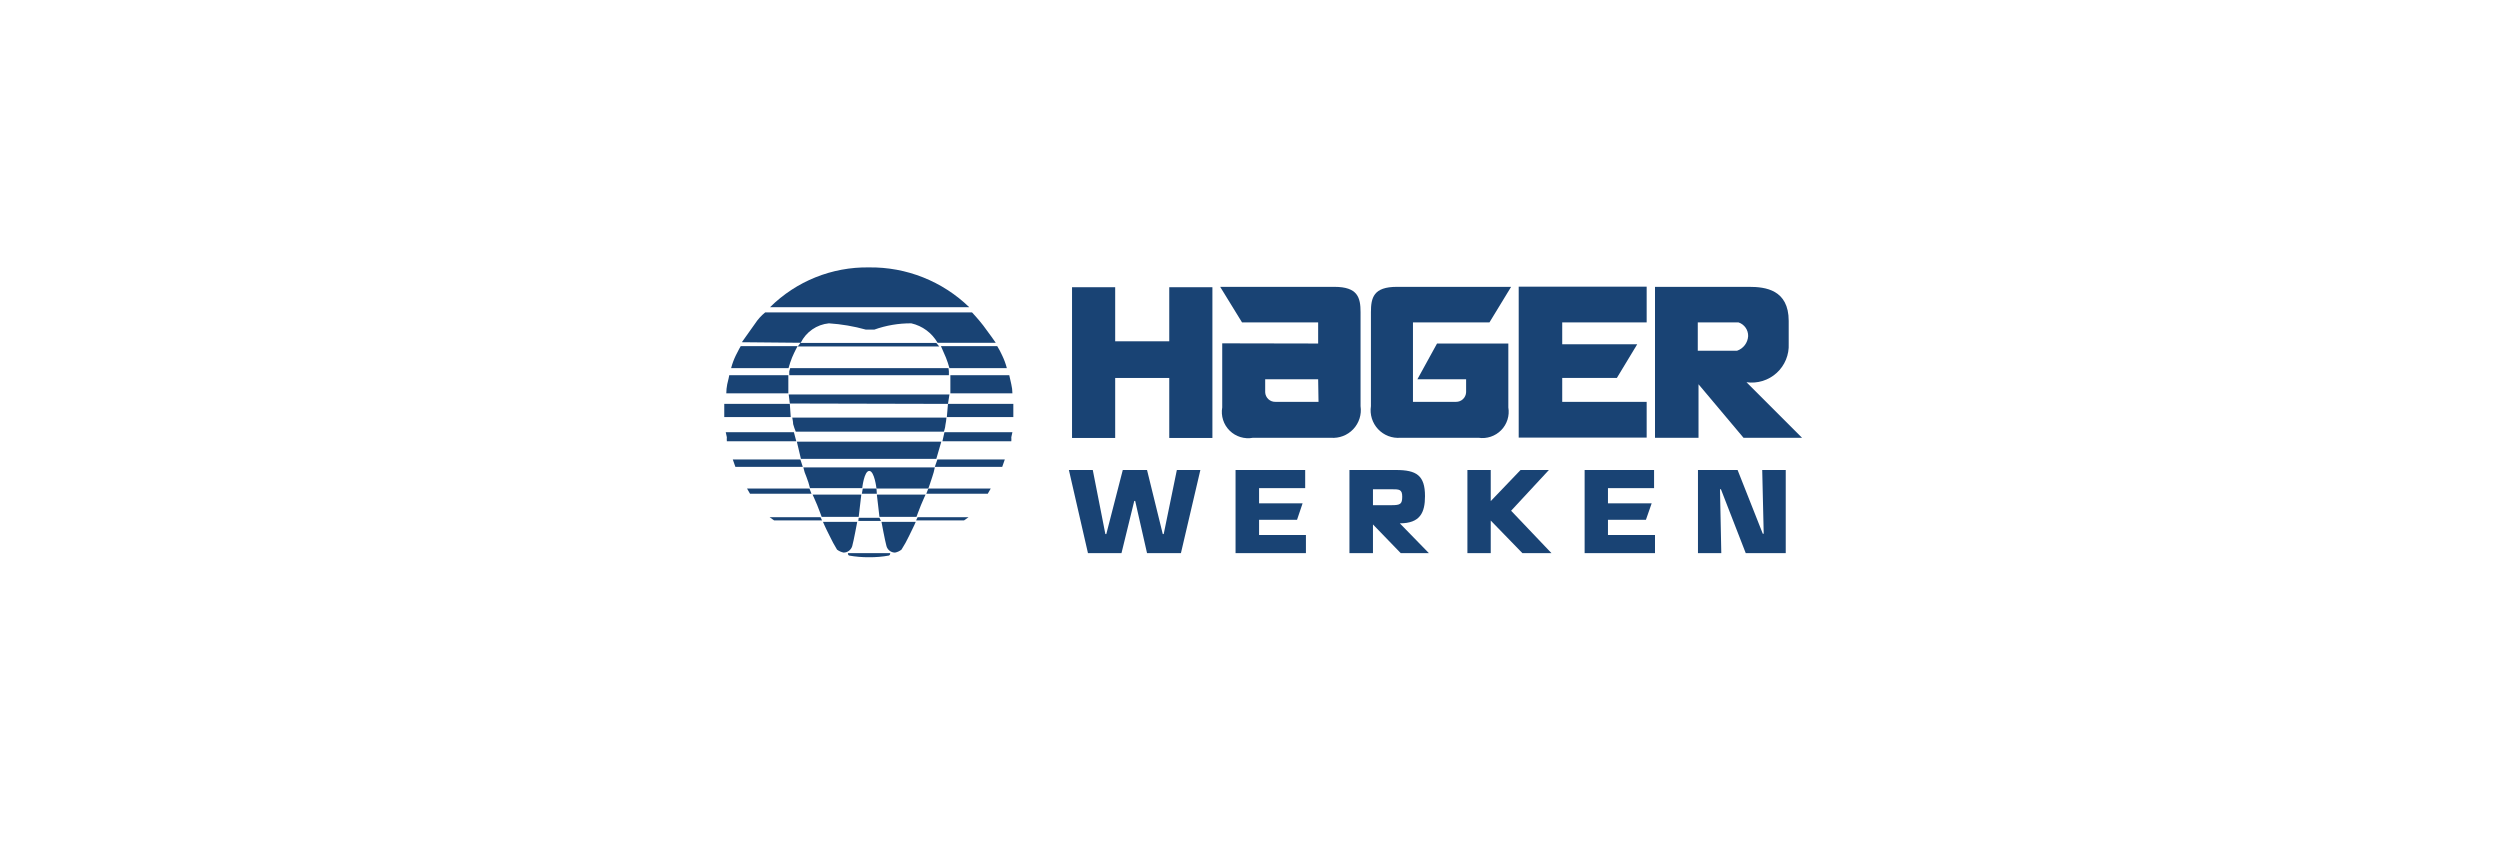
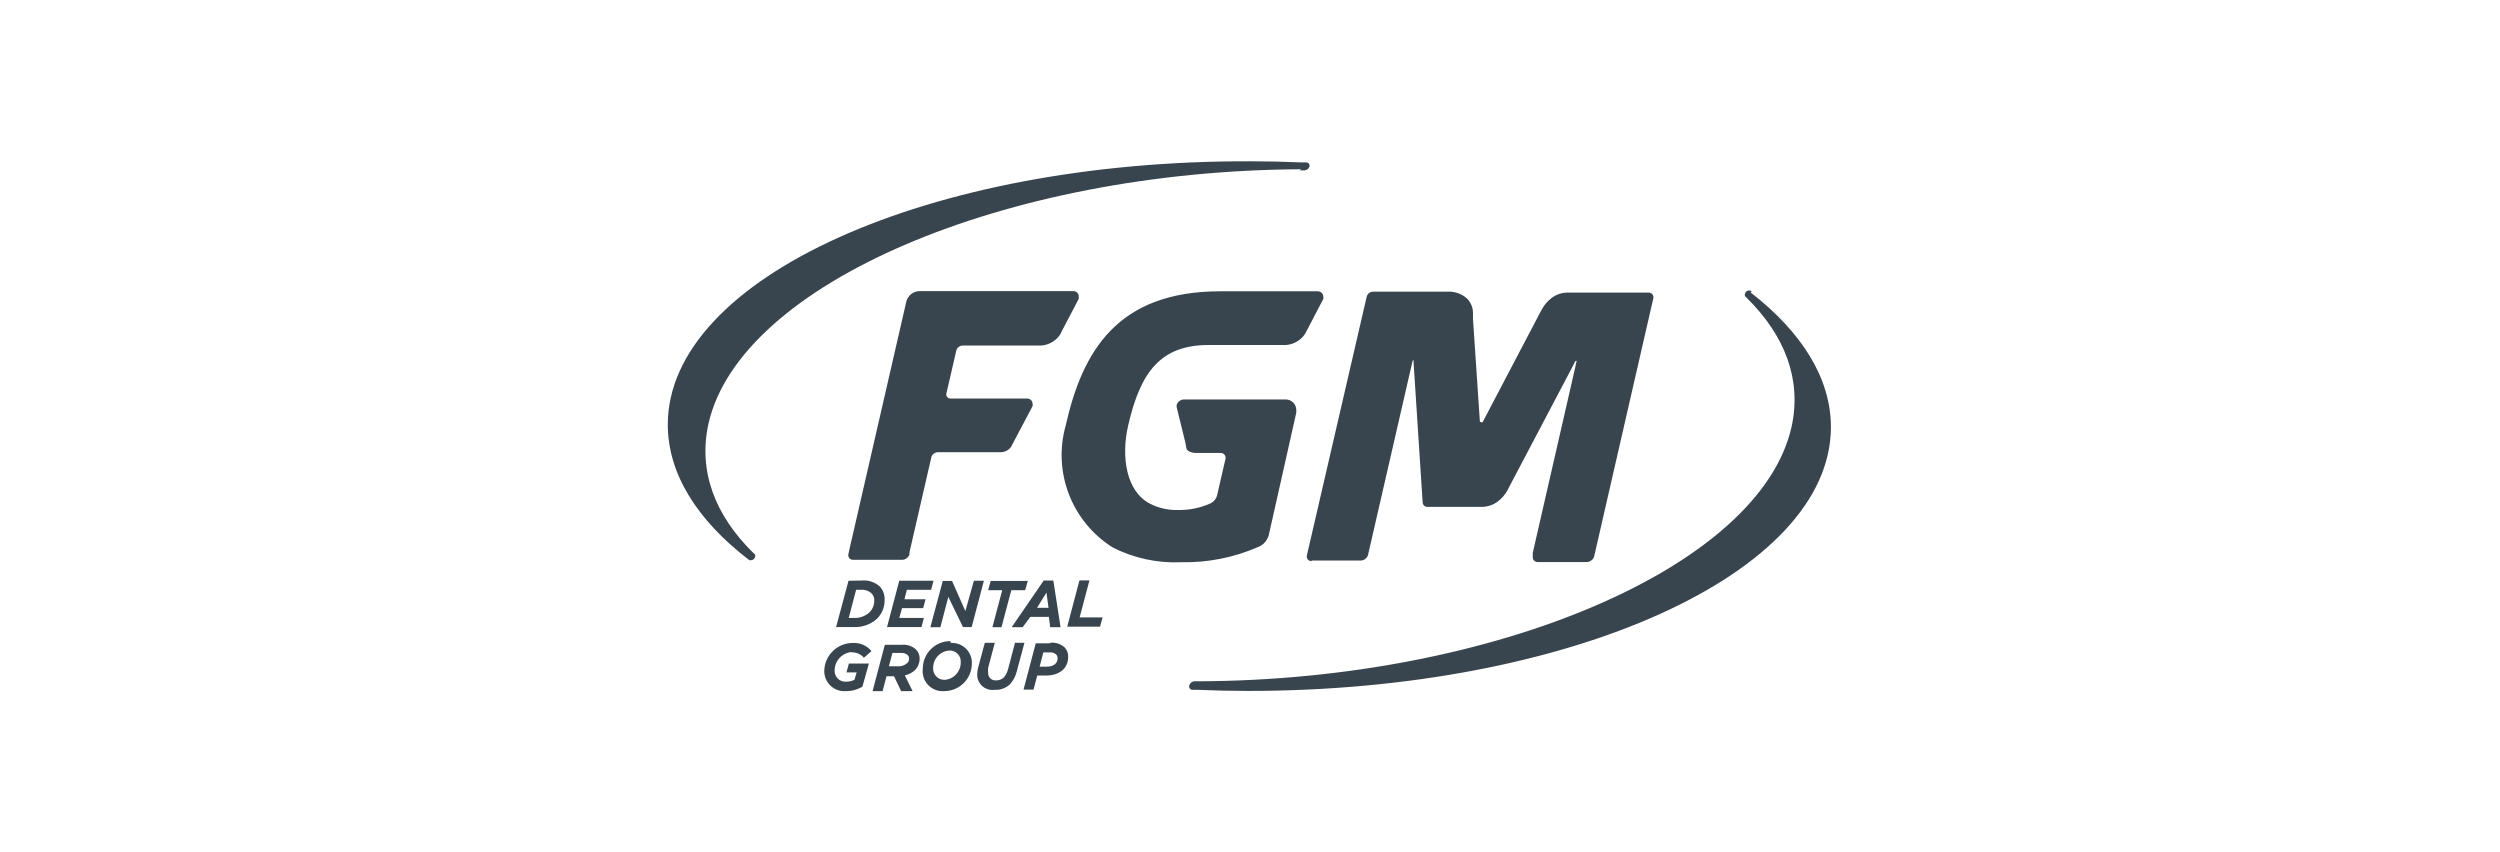
<svg xmlns="http://www.w3.org/2000/svg" id="Capa_1" data-name="Capa 1" viewBox="0 0 135 46">
  <defs>
-     <style>.cls-1{fill:#194374;}</style>
+     <style>.cls-1{fill:#38444e;}</style>
  </defs>
-   <path class="cls-1" d="M41.58,16.59a7.43,7.43,0,0,1,5.35-2.15,7.63,7.63,0,0,1,5.41,2.15Z" />
-   <path class="cls-1" d="M40.06,18.48l.71-1a2.67,2.67,0,0,1,.55-.61H52.49s.33.35.6.7.68.94.68.94H50.63a2.2,2.2,0,0,0-1.42-1.05,5.82,5.82,0,0,0-2,.34h-.45a9.76,9.76,0,0,0-2-.34,1.9,1.9,0,0,0-1.52,1.05Z" />
-   <polygon class="cls-1" points="43.22 18.52 43.08 18.71 50.72 18.71 50.56 18.52 43.22 18.52" />
-   <path class="cls-1" d="M40,18.69s-.13.22-.27.51a3.73,3.73,0,0,0-.25.68h3.1a5.11,5.11,0,0,1,.19-.57c.14-.33.3-.62.3-.62Z" />
-   <path class="cls-1" d="M53.85,18.69a4.44,4.44,0,0,1,.27.51,3.73,3.73,0,0,1,.25.68h-3.1a5.11,5.11,0,0,0-.19-.57l-.27-.62Z" />
-   <path class="cls-1" d="M42.59,20.26H39.38s-.05.28-.11.49a2.61,2.61,0,0,0-.05.49h3.35v-.51c0-.19,0-.47,0-.47" />
-   <path class="cls-1" d="M51.3,20.26h3.2s.06.28.11.49a2.19,2.19,0,0,1,.06.49H51.32v-.51c0-.19,0-.47,0-.47" />
-   <polygon class="cls-1" points="42.67 19.88 42.62 20.05 42.62 20.26 51.24 20.26 51.24 20.05 51.22 19.88 42.67 19.88" />
-   <polygon class="cls-1" points="42.65 21.81 39.11 21.81 39.11 22.14 39.11 22.52 42.7 22.52 42.65 21.81" />
-   <polygon class="cls-1" points="51.19 21.81 54.72 21.81 54.72 22.14 54.72 22.52 51.13 22.52 51.19 21.81" />
-   <polygon class="cls-1" points="42.59 21.3 42.65 21.79 51.19 21.81 51.27 21.3 42.59 21.3" />
-   <path class="cls-1" d="M42.87,23.34H39.19l.06.27a1.15,1.15,0,0,0,0,.22H43Z" />
-   <path class="cls-1" d="M51,23.34h3.67l-.06.27a1.15,1.15,0,0,1,0,.22H50.89Z" />
-   <path class="cls-1" d="M42.73,22.55h8.38a4,4,0,0,1-.06.41c0,.11-.08.35-.08.35h-8a3.49,3.49,0,0,1-.14-.41c0-.13-.05-.35-.05-.35" />
-   <polygon class="cls-1" points="43.03 23.85 50.83 23.85 50.56 24.78 43.25 24.78 43.03 23.85" />
-   <polygon class="cls-1" points="39.57 24.81 39.71 25.21 43.35 25.21 43.22 24.81 39.57 24.81" />
-   <polygon class="cls-1" points="50.62 24.81 50.48 25.21 54.12 25.21 54.26 24.81 50.62 24.81" />
-   <path class="cls-1" d="M43.38,25.24h7.1a3.63,3.63,0,0,1-.14.52c-.1.32-.21.62-.21.62h-2.8s-.11-.95-.39-.95-.38.93-.38.93H43.74a4.52,4.52,0,0,0-.19-.6,2.62,2.62,0,0,1-.17-.52" />
-   <polygon class="cls-1" points="40.34 26.38 40.5 26.66 43.82 26.66 43.71 26.38 40.34 26.38" />
-   <polygon class="cls-1" points="50.13 26.38 50.02 26.66 53.34 26.66 53.5 26.38 50.13 26.38" />
-   <polygon class="cls-1" points="46.59 26.38 46.54 26.66 47.35 26.66 47.33 26.38 46.59 26.38" />
-   <polygon class="cls-1" points="41.56 27.93 41.8 28.1 44.39 28.1 44.31 27.93 41.56 27.93" />
-   <polygon class="cls-1" points="49.55 27.93 49.47 28.1 52.06 28.1 52.3 27.93 49.55 27.93" />
-   <polygon class="cls-1" points="46.37 27.96 46.35 28.13 47.57 28.13 47.49 27.96 46.37 27.96" />
-   <path class="cls-1" d="M43.84,26.71h2.67l-.14,1.2h-2s-.13-.36-.24-.63-.25-.57-.25-.57" />
-   <path class="cls-1" d="M50,26.71H47.35l.14,1.2h2s.13-.36.24-.63.25-.57.25-.57" />
-   <path class="cls-1" d="M46.29,28.18H44.44s.11.27.36.76a8.24,8.24,0,0,0,.4.74.87.87,0,0,0,.36.16.49.49,0,0,0,.46-.35c.08-.28.27-1.31.27-1.31" />
-   <path class="cls-1" d="M47.6,28.18h1.85s-.11.27-.36.76a6.65,6.65,0,0,1-.41.74.81.81,0,0,1-.35.16.48.48,0,0,1-.46-.35c-.08-.28-.27-1.31-.27-1.31" />
-   <path class="cls-1" d="M45.85,30a.12.12,0,0,1-.06-.13h2.28A.12.12,0,0,1,48,30a5.59,5.59,0,0,1-1.07.09A5.79,5.79,0,0,1,45.85,30" />
-   <polygon class="cls-1" points="63.14 23.65 65.47 23.65 65.47 15.51 63.14 15.51 63.14 18.43 60.22 18.43 60.22 15.51 57.89 15.51 57.89 23.65 60.22 23.65 60.22 20.41 63.14 20.41 63.14 23.65" />
-   <polygon class="cls-1" points="88.92 23.63 88.92 21.7 84.36 21.7 84.36 20.41 87.31 20.41 88.41 18.59 84.36 18.59 84.36 17.41 88.92 17.41 88.92 15.48 82.01 15.48 82.01 23.63 88.92 23.63" />
-   <path class="cls-1" d="M80.43,17.41l1.17-1.92H75.43c-1.26,0-1.4.58-1.4,1.37v5.07a1.49,1.49,0,0,0,1.6,1.71h4.21A1.42,1.42,0,0,0,81.45,22V18.55H77.6l-1.06,1.93h2.63v.7a.54.54,0,0,1-.55.52H76.3V17.41Z" />
-   <path class="cls-1" d="M91.68,18.94V17.41h2.2a.76.76,0,0,1,.52.74.89.89,0,0,1-.6.79Zm2.47,4.7h3.16l-3-3a2,2,0,0,0,2.28-2.08V17.33c0-1.69-1.26-1.84-2.14-1.84H89.37v8.15l2.35,0V20.75Z" />
-   <path class="cls-1" d="M71.18,20.48H68.32v.7a.54.54,0,0,0,.56.52H71.2Zm0-1.93V17.41H67.07l-1.18-1.92h6.17c1.26,0,1.41.58,1.41,1.37v5.07a1.5,1.5,0,0,1-1.61,1.71h-4.2A1.42,1.42,0,0,1,66,22c0-.9,0-3.46,0-3.46Z" />
-   <path class="cls-1" d="M74.14,27.28v-.86h1c.42,0,.58,0,.58.4s-.1.46-.58.46Zm-1.27,2.59h1.27V28.32l1.5,1.55h1.52l-1.57-1.61c1.1,0,1.36-.58,1.36-1.47,0-1.12-.46-1.41-1.57-1.41H72.87Z" />
-   <polygon class="cls-1" points="62.84 28.84 62.79 28.84 61.94 25.38 60.63 25.38 59.74 28.84 59.69 28.84 59.01 25.38 57.72 25.38 58.75 29.87 60.56 29.87 61.25 27.05 61.3 27.05 61.94 29.87 63.77 29.87 64.82 25.38 63.55 25.38 62.84 28.84" />
-   <polygon class="cls-1" points="67.99 26.36 70.48 26.36 70.48 25.38 66.72 25.38 66.72 29.87 70.52 29.87 70.52 28.89 67.99 28.89 67.99 28.07 70.04 28.07 70.34 27.18 67.99 27.18 67.99 26.36" />
-   <polygon class="cls-1" points="80.5 25.38 79.24 25.38 79.24 29.87 80.5 29.87 80.5 28.11 82.21 29.87 83.78 29.87 81.6 27.58 83.64 25.38 82.11 25.38 80.5 27.06 80.5 25.38" />
-   <polygon class="cls-1" points="86.83 26.36 89.32 26.36 89.32 25.38 85.57 25.38 85.57 29.87 89.37 29.87 89.37 28.89 86.83 28.89 86.83 28.07 88.88 28.07 89.19 27.18 86.83 27.18 86.83 26.36" />
-   <polygon class="cls-1" points="92.88 26.42 92.93 26.42 94.27 29.87 96.43 29.87 96.43 25.38 95.16 25.38 95.24 28.82 95.19 28.82 93.83 25.38 91.69 25.38 91.69 29.87 92.95 29.87 92.88 26.42" />
+   <path class="cls-1" d="M56.51,36h-.37l.2-.77h.35a.45.45,0,0,1,.34.11.28.28,0,0,1,.08.21c0,.29-.24.45-.6.45m.2-1.26h-.78l-.66,2.5h.54l.2-.76h.47c.68,0,1.2-.35,1.2-1a.69.69,0,0,0-.19-.52,1,1,0,0,0-.78-.25m-1.9,0-.37,1.41a1.15,1.15,0,0,1-.24.47.58.58,0,0,1-.41.15.39.39,0,0,1-.43-.41,1.1,1.1,0,0,1,0-.27l.36-1.35h-.54l-.35,1.3a1.44,1.44,0,0,0-.06.4.82.82,0,0,0,.93.84,1.12,1.12,0,0,0,.84-.3,1.66,1.66,0,0,0,.38-.75l.4-1.49Zm-3.79,2a.6.6,0,0,1-.63-.64.93.93,0,0,1,.86-.94.59.59,0,0,1,.63.64.93.93,0,0,1-.86.94m.29-2.09a1.49,1.49,0,0,0-1.48,1.49A1.08,1.08,0,0,0,51,37.32a1.49,1.49,0,0,0,1.48-1.49,1.07,1.07,0,0,0-1.13-1.11m-2.38,1.1a.66.66,0,0,1-.49.16H48l.19-.72h.46a.5.5,0,0,1,.36.11.26.26,0,0,1,.08.2.33.33,0,0,1-.11.25m-.3-1h-.9l-.66,2.5h.54l.21-.8h.41l.38.8h.62l-.42-.85a1.2,1.2,0,0,0,.57-.3.87.87,0,0,0,.23-.6.67.67,0,0,0-.2-.5,1,1,0,0,0-.78-.25M46,35.23a.8.8,0,0,1,.65.29l.41-.36a1.21,1.21,0,0,0-1-.44,1.54,1.54,0,0,0-1.55,1.51,1.08,1.08,0,0,0,1.17,1.09,1.7,1.7,0,0,0,.89-.24l.35-1.25H45.84l-.13.48h.55l-.12.4a1,1,0,0,1-.44.1.58.58,0,0,1-.63-.6,1,1,0,0,1,.93-1m12.83-3.87h-.54l-.66,2.5H59.4l.14-.5H58.3ZM56.51,32l.11.82H56Zm-.87,1.31h1l.07.56h.56l-.39-2.52h-.52l-1.73,2.52h.59Zm-1.56.56.53-2h.75l.14-.5h-2l-.14.5h.76l-.53,2Zm-2.67-2.5h-.5l-.67,2.5h.54l.43-1.64L52,33.86h.47l.66-2.5h-.54L52.13,33Zm-2.85,2,.15-.53h1.14l.13-.48H48.84l.13-.51h1.31l.13-.49H48.56l-.66,2.5h1.86l.13-.49Zm-1.35-.94a.88.88,0,0,1-.25.63,1.16,1.16,0,0,1-.82.31h-.31l.4-1.52h.27a.72.72,0,0,1,.56.19.5.5,0,0,1,.15.39m-1.39-1.07-.67,2.5h.92a1.76,1.76,0,0,0,1.3-.46,1.4,1.4,0,0,0,.4-1,1,1,0,0,0-.26-.73,1.3,1.3,0,0,0-1-.32ZM64,24.18h0ZM68.49,29,70,22.28a.53.53,0,0,0,0-.13.57.57,0,0,0-.57-.58H63.92a.43.43,0,0,0-.38.29.62.62,0,0,0,0,.13L64,23.86l.06.31c0,.19.29.29.52.29h1.34a.26.26,0,0,1,.26.3h0l-.46,2a.69.69,0,0,1-.44.46,4.09,4.09,0,0,1-1.66.32,3.12,3.12,0,0,1-1.5-.33c-1.33-.67-1.58-2.58-1.2-4.23.66-2.88,1.74-4.35,4.35-4.35h4a1.35,1.35,0,0,0,1.19-.58l.15-.28.85-1.63a.24.24,0,0,0,0-.12.3.3,0,0,0-.3-.29H65.89c-5.55,0-7.44,3.24-8.34,7.24a5.89,5.89,0,0,0,2.55,6.6,7.44,7.44,0,0,0,3.69.79,9.85,9.85,0,0,0,4.12-.81.94.94,0,0,0,.58-.59m2.34,1.31h2.64a.43.43,0,0,0,.4-.29l2.4-10.45s0-.07.06-.07,0,0,0,.07l.49,7.55c0,.17.09.29.25.29h3a1.43,1.43,0,0,0,.81-.29,1.91,1.91,0,0,0,.51-.58l.15-.29,3.36-6.38.14-.28v0s0-.06.08-.06,0,0,0,.07l-.06.29-2.29,10,0,.21a.26.26,0,0,0,.27.29h2.64a.43.43,0,0,0,.4-.29l.07-.3,3.06-13.35.07-.29A.26.26,0,0,0,89,15.8H84.6a1.43,1.43,0,0,0-.81.29,1.91,1.91,0,0,0-.51.58l-.13.24-3.09,5.89a.07.07,0,0,1-.07,0,.08.08,0,0,1-.08-.08l-.37-5.52,0-.32a1.11,1.11,0,0,0-.31-.75,1.48,1.48,0,0,0-1.09-.38h-4a.36.36,0,0,0-.34.28l-.07.3L70.57,30a.25.25,0,0,0,.26.3M70.19,9.2h.25A.3.3,0,0,0,70.71,9a.18.18,0,0,0-.17-.23h-.28q-1.35-.06-2.73-.06C50.17,8.65,36.08,15,36.06,22.92c0,2.66,1.58,5.15,4.34,7.28l.07.05a.11.11,0,0,0,.09,0,.22.22,0,0,0,.21-.17.17.17,0,0,0,0-.14l-.08-.07c-2.09-2.05-3-4.44-2.43-7,1.71-7.55,16-13.65,32-13.73M54.6,24.14h0Zm3.65-8a.51.51,0,0,0,0-.13.28.28,0,0,0-.29-.29H49.65a.75.75,0,0,0-.71.57L45.87,29.66l-.06.28a.25.25,0,0,0,.26.29h2.64a.43.43,0,0,0,.4-.29l0-.11,1.19-5.17a.37.37,0,0,1,.34-.24H54a.7.7,0,0,0,.6-.29l.16-.31,1-1.89a.27.27,0,0,0,0-.12.29.29,0,0,0-.29-.29H51.33a.22.22,0,0,1-.22-.29v0l.53-2.3a.36.36,0,0,1,.34-.27h4.07a1.35,1.35,0,0,0,1.19-.58l.14-.28Zm36.35-.4a.18.18,0,0,1-.07-.05.24.24,0,0,0-.09,0,.21.21,0,0,0-.21.17.15.15,0,0,0,0,.13l.08.08c2.08,2.05,3,4.43,2.43,7-1.71,7.54-16,13.65-32,13.72h-.25a.3.3,0,0,0-.27.23.18.18,0,0,0,.17.23h.28q1.35.06,2.73.06c17.36,0,31.45-6.33,31.47-14.24,0-2.65-1.58-5.14-4.34-7.28" />
</svg>
